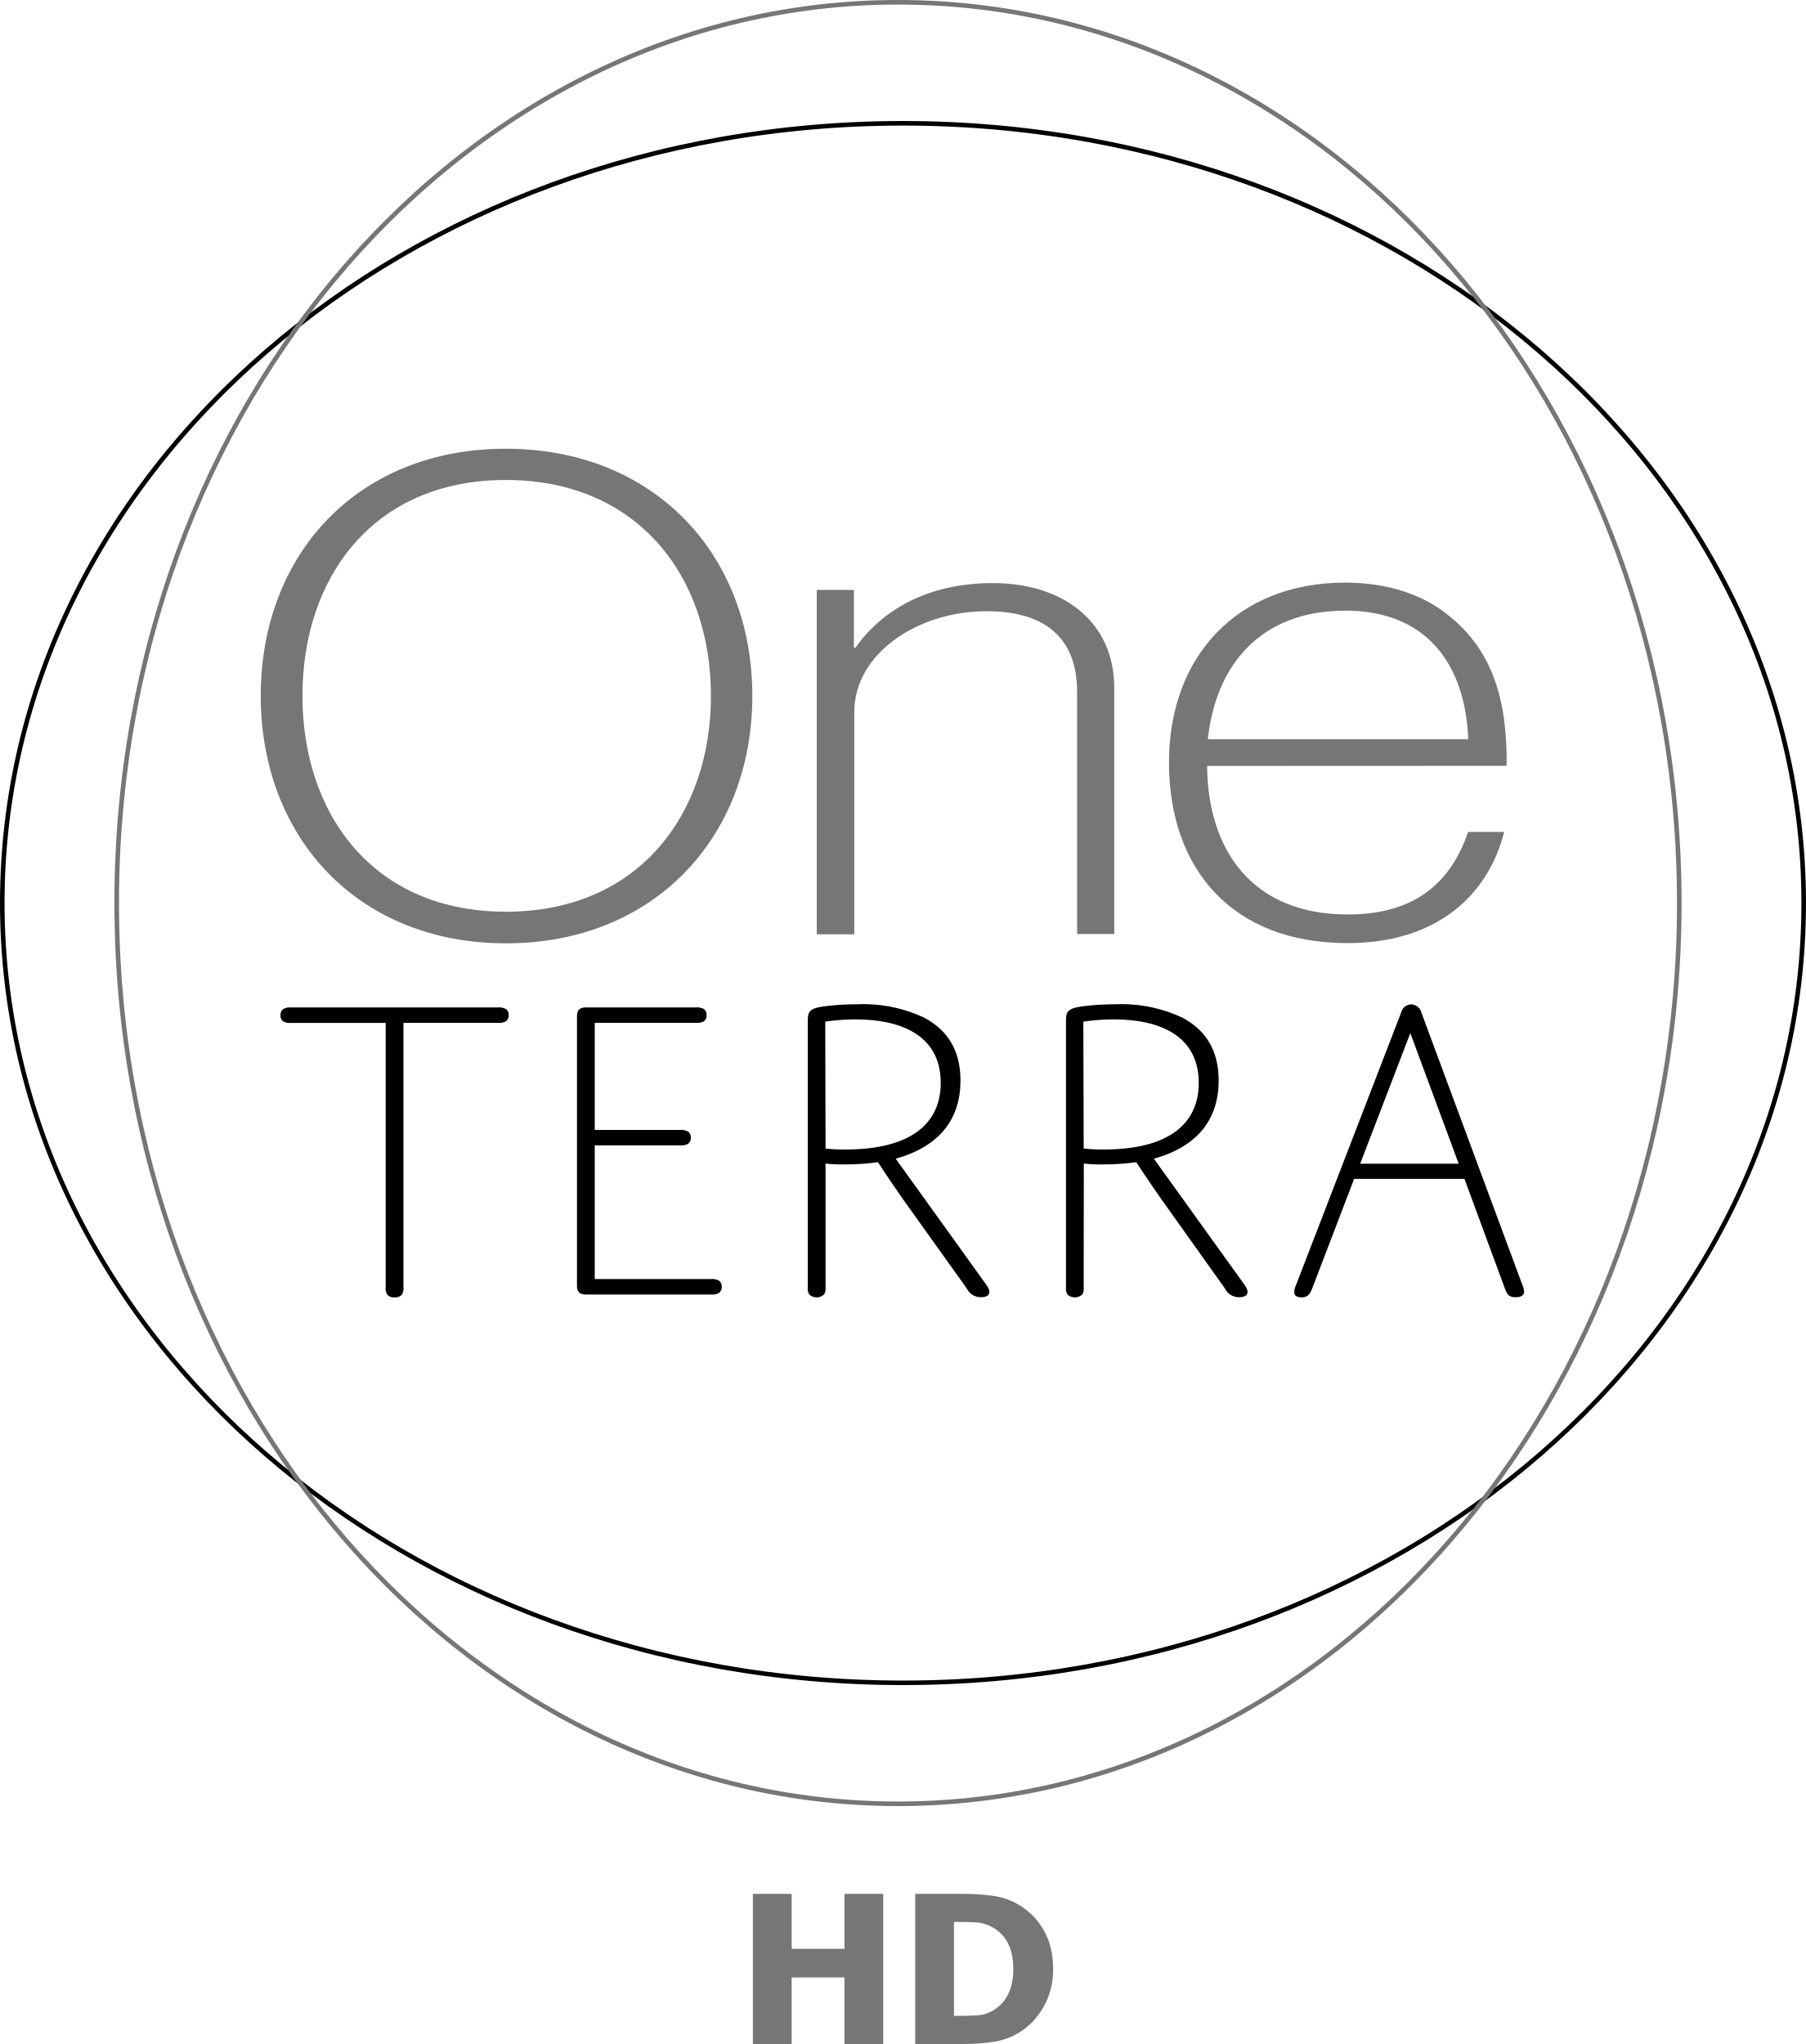
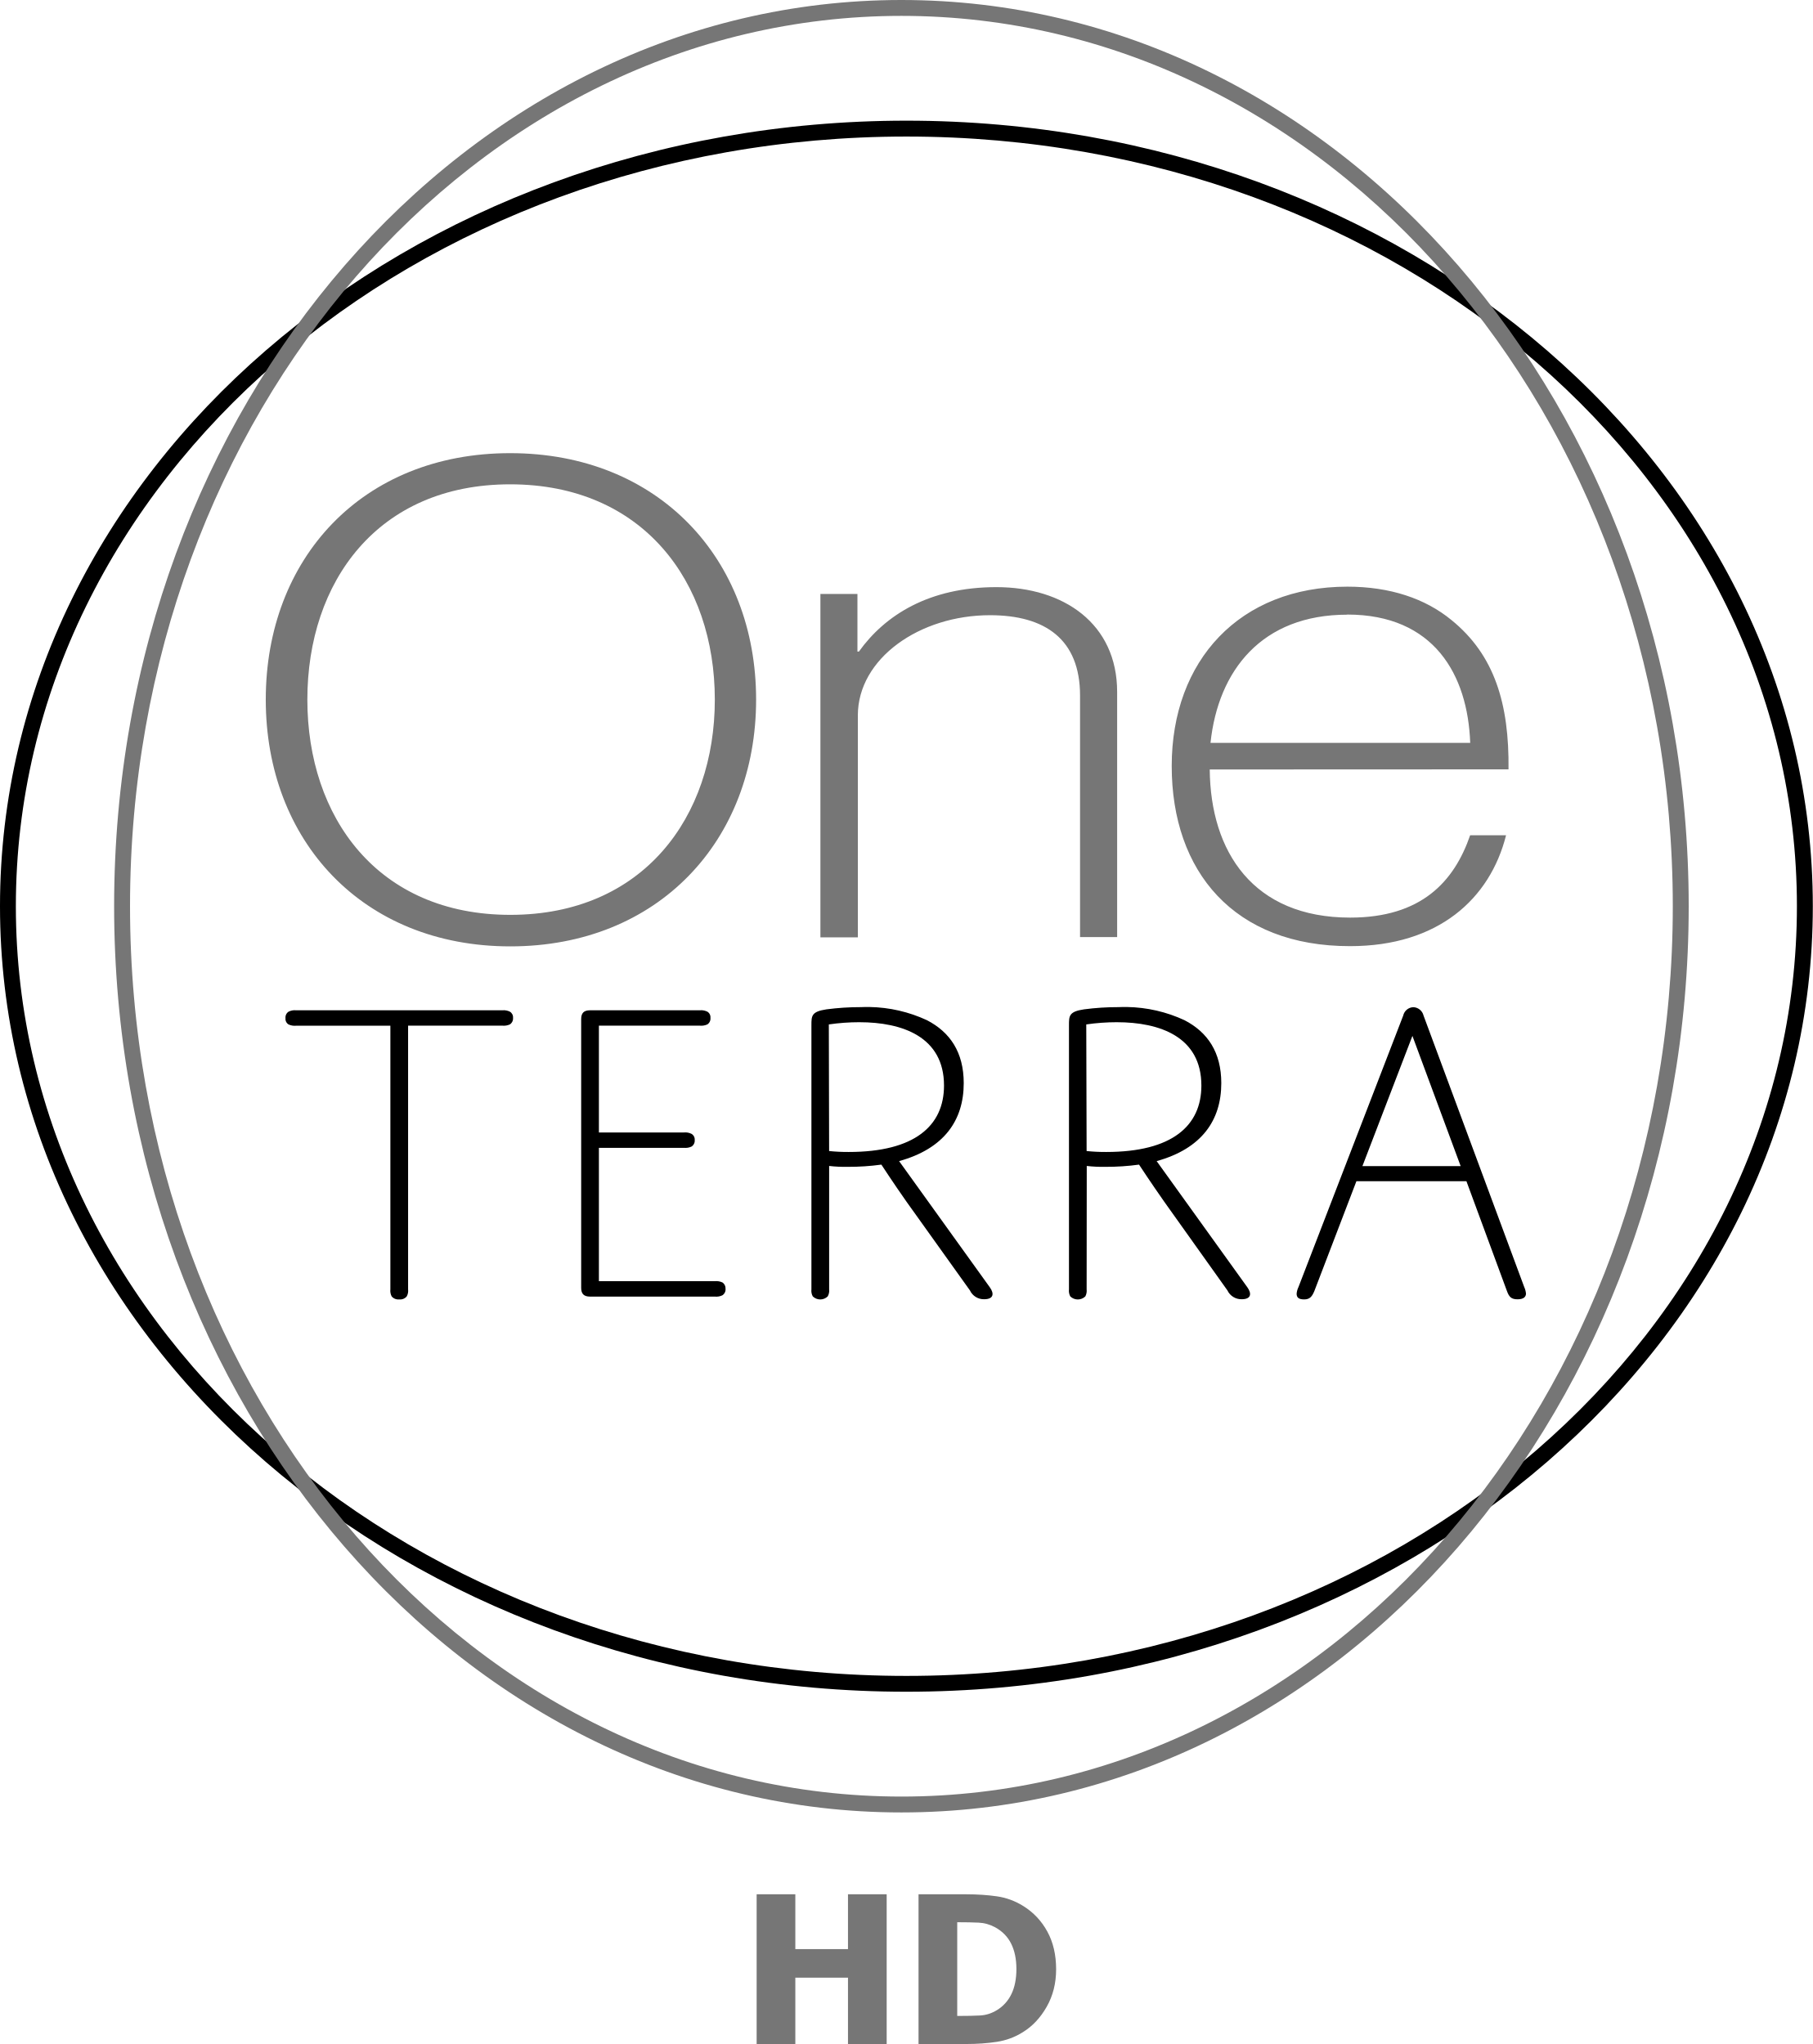
- <svg xmlns="http://www.w3.org/2000/svg" width="397.62" height="450" version="1.1">
-   <path d="m198.81 26.641c-109.76 2e-6 -198.81 77.047-198.81 172.17s89.054 172.17 198.81 172.17c109.76 0 198.81-77.047 198.81-172.17s-89.052-172.17-198.81-172.17zm0 1.005c109.29 0 197.8 76.669 197.8 171.17s-88.517 171.17-197.8 171.17c-109.29 0-197.81-76.669-197.81-171.17 5.1e-6 -94.496 88.519-171.17 197.81-171.17z" />
-   <path d="m197.71 0c-95.315-5.1271e-6 -172.52 89.053-172.52 198.81 0 109.76 77.203 198.81 172.52 198.81 95.315 0 172.52-89.051 172.52-198.81 0-109.76-77.205-198.81-172.52-198.81zm0 1.005c94.688 0 171.51 88.519 171.51 197.81 0 109.29-76.826 197.8-171.51 197.8-94.688 1e-5 -171.51-88.517-171.51-197.8 2e-6 -109.29 76.824-197.81 171.51-197.81z" fill="#767676" />
-   <path d="m111.35 98.792c-32.695 0-53.941 23.311-53.941 54.405s21.314 54.483 53.979 54.483c32.666 0 54.25-23.389 54.25-54.483s-21.595-54.405-54.289-54.405zm0 6.881c29.284 0 45.174 21.492 45.174 47.524 0 25.96-15.838 47.524-45.136 47.524-29.298 1e-5 -44.8-21.564-44.8-47.524s15.478-47.524 44.761-47.524zm184.79 22.594c-23.777 0-38.771 16.284-38.771 39.597s13.778 39.808 39.39 39.765c19.397 0 30.866-10.407 34.407-24.479h-7.927c-3.541 10.268-10.797 18.178-26.48 18.178-21.406 0-30.839-14.524-30.998-32.703l65.948-0.026c0.159-14.376-3.028-25.233-12.64-33-5.738-4.7-13.491-7.333-22.929-7.333zm-77.464 0.103c-14.844 0-24.571 6.158-30.353 14.228h-0.323v-12.717h-8.172v75.811h8.263v-48.983c0-12.611 13.656-22.142 29.165-22.142 12.141 0 19.882 5.286 19.882 17.752v53.308h8.185v-54.121c0-15.07-11.803-23.136-26.648-23.136zm77.425 6.055c19.209 0 26.616 13.343 27.151 28.326h-57.323c1.691-15.981 11.308-28.3 30.185-28.3z" fill="#767676" />
-   <path d="m190.68 221.07c-0.625-0.011-1.258-1e-3 -1.885 0.026-2.552-7e-3 -5.1 0.156-7.63 0.491-3.324 0.492-3.318 1.458-3.318 3.512v58.292c-0.066 0.54 0.034 1.087 0.297 1.562 0.917 0.906 2.388 0.906 3.305 0 0.263-0.476 0.376-1.022 0.31-1.562v-27.229c1.362 0.158 2.734 0.216 4.106 0.194 2.485 0.01 4.962-0.153 7.424-0.491 0 0 2.674 4.104 5.564 8.211l13.982 19.56c0.562 1.213 1.789 1.976 3.124 1.95 2.154 0 2.248-1.274 1.265-2.634l-20.024-27.861c9.93-2.748 14.266-8.995 14.266-17.21 0-6.841-3.035-11.26-8.108-13.892-3.981-1.853-8.302-2.845-12.678-2.918zm56.833 0c-0.626-0.011-1.258-2e-3 -1.885 0.026-2.547-6e-3 -5.092 0.157-7.617 0.491-3.324 0.492-3.318 1.458-3.318 3.512v58.292c-0.063 0.538 0.032 1.083 0.284 1.562 0.922 0.908 2.409 0.908 3.331 0 0.251-0.48 0.347-1.024 0.284-1.562l0.026-27.229c1.362 0.157 2.734 0.216 4.106 0.194 2.485 0.011 4.975-0.152 7.436-0.491 0 0 2.687 4.104 5.577 8.211l13.931 19.56c0.57 1.212 1.799 1.974 3.137 1.95 2.154 0 2.234-1.274 1.265-2.634l-20.024-27.861c9.93-2.748 14.266-8.995 14.266-17.21 0-6.841-3.035-11.26-8.108-13.892-3.985-1.855-8.311-2.846-12.691-2.918zm63.185 0.039c-1.081 0.033-1.997 0.803-2.233 1.859l-23.123 59.944c-0.218 0.454-0.36 0.944-0.4 1.446 0 0.795 0.394 1.265 1.665 1.265 1.272 0 1.755-0.675 2.246-1.846l9.283-24.246h24.285l8.934 24.22c0.491 1.374 1.004 1.846 2.363 1.846 1.359 0 1.846-0.571 1.846-1.265-0.048-0.501-0.177-0.989-0.387-1.446l-22.219-59.918c-0.247-1.056-1.176-1.823-2.259-1.859zm-247.02 0.671c-0.427 0.018-0.853 0.131-1.239 0.323-0.48 0.317-0.734 0.875-0.671 1.446-0.055 0.55 0.201 1.078 0.671 1.369 0.518 0.244 1.095 0.338 1.665 0.284h20.812v58.188c-0.063 0.538 0.033 1.083 0.284 1.562 0.406 0.49 1.033 0.736 1.665 0.671 0.633 0.07 1.262-0.177 1.665-0.671 0.263-0.476 0.363-1.022 0.297-1.562v-58.201h20.825c0.57 0.053 1.134-0.042 1.653-0.284 0.472-0.323 0.737-0.876 0.684-1.446 0.049-0.545-0.219-1.068-0.684-1.356-0.515-0.254-1.081-0.365-1.653-0.31h-45.549c-0.143-0.014-0.284-0.018-0.426-0.013zm89.974 0c-0.142-6e-3 -0.283-8.6e-4 -0.426 0.013h-24.233c-1.46 0-1.962 0.69-1.962 1.962v59.299c0 1.258 0.517 1.95 1.962 1.95h27.551c0.572 0.055 1.15-0.044 1.665-0.297 0.477-0.319 0.743-0.875 0.684-1.446 0.035-0.547-0.229-1.078-0.684-1.381-0.519-0.242-1.096-0.337-1.665-0.284h-25.602v-29.436h18.785c0.57 0.056 1.148-0.039 1.665-0.284 0.482-0.315 0.753-0.872 0.697-1.446 0.046-0.548-0.226-1.071-0.697-1.356-0.514-0.257-1.094-0.368-1.665-0.31h-18.785v-23.575h22.284c0.57 0.053 1.147-0.042 1.665-0.284 0.477-0.319 0.73-0.875 0.671-1.446 0.049-0.545-0.206-1.068-0.671-1.356-0.386-0.19-0.812-0.305-1.239-0.323zm34.781 2.646c9.482 0 18.682 3.222 18.682 13.982 0 8.88-6.463 14.666-21.019 14.666-1.448 0.011-2.897-0.061-4.338-0.207l-0.065-27.952c2.231-0.326 4.486-0.489 6.74-0.491zm56.833 0c9.482 0 18.656 3.222 18.656 13.982 0 8.88-6.438 14.666-20.993 14.666-1.448 0.011-2.897-0.061-4.338-0.207l-0.077-27.952c2.235-0.326 4.493-0.489 6.752-0.491zm65.237 3.021 10.651 28.752h-21.69z" />
-   <path d="m174.3 450v-14.65h11.622v14.65h8.54v-33.051h-8.54v12.097h-11.622v-12.097h-8.54v33.051zm37.835 0c2.344 0 4.555-0.159 6.633-0.477 2.078-0.318 4-1.032 5.765-2.142 2.116-1.302 3.866-3.171 5.252-5.605 1.385-2.434 2.078-5.19 2.078-8.268 0-3.196-0.647-5.975-1.941-8.335-1.294-2.36-3.06-4.236-5.297-5.627-1.827-1.139-3.783-1.857-5.868-2.153-2.085-0.296-4.323-0.444-6.713-0.444h-10.549v33.051zm-1.941-6.193h-0.16v-20.688h0.16c1.766 0 3.284 0.03 4.555 0.089 1.271 0.059 2.485 0.4 3.642 1.021 1.598 0.873 2.782 2.083 3.551 3.629 0.769 1.546 1.153 3.407 1.153 5.582s-0.365 4.018-1.096 5.527c-0.731 1.509-1.796 2.693-3.197 3.551-1.187 0.725-2.439 1.121-3.756 1.188-1.317 0.067-2.934 0.1-4.852 0.1z" fill="#767676" />
+ <svg xmlns="http://www.w3.org/2000/svg" width="399.01" height="450" version="1.1">
+   <path d="m199.51 26.566c-110.04 2e-6 -199.51 77.302-199.51 172.94 0 95.637 89.471 172.94 199.51 172.94 110.04 0 199.51-77.304 199.51-172.94 0-95.637-89.469-172.94-199.51-172.94zm0 3.496c108.4 0 196.01 75.988 196.01 169.45 0 93.461-87.609 169.45-196.01 169.45-108.4 0-196.02-75.989-196.02-169.45 4.9e-6 -93.456 87.61-169.45 196.02-169.45z" />
+   <path d="m198.41 0c-95.827-5.1417e-6 -173.29 89.468-173.29 199.51 0 110.04 77.458 199.51 173.29 199.51 95.827 0 173.29-89.466 173.29-199.51 0-110.04-77.462-199.51-173.29-199.51zm0 3.496c93.649-1e-7 169.79 87.612 169.79 196.02 0 108.4-76.144 196.01-169.79 196.01-93.649 1e-5 -169.79-87.61-169.79-196.01 2e-6 -108.4 76.14-196.02 169.79-196.02z" fill="#767676" />
+   <path d="m112.29 99.765c-32.604 0-53.792 23.246-53.792 54.254s21.255 54.332 53.829 54.332c32.576 0 54.1-23.324 54.1-54.332s-21.535-54.254-54.139-54.254zm0 6.862c29.203 0 45.049 21.432 45.049 47.392 0 25.888-15.794 47.392-45.011 47.392-29.217 1e-5 -44.676-21.504-44.676-47.392s15.435-47.392 44.637-47.392zm184.28 22.531c-23.711 0-38.664 16.239-38.664 39.487s13.74 39.698 39.281 39.655c19.343 0 30.78-10.378 34.312-24.411h-7.905c-3.531 10.24-10.767 18.128-26.407 18.128-21.347 0-30.754-14.484-30.912-32.612l65.765-0.026c0.159-14.336-3.019-25.163-12.605-32.909-5.722-4.687-13.454-7.313-22.865-7.313zm-77.249 0.103c-14.803 0-24.503 6.141-30.269 14.189h-0.322v-12.682h-8.15v75.601h8.24v-48.847c0-12.576 13.618-22.081 29.084-22.081 12.107 0 19.827 5.271 19.827 17.703v53.16h8.163v-53.971c0-15.028-11.77-23.072-26.574-23.072zm77.211 6.038c19.156 0 26.542 13.306 27.076 28.248h-57.164c1.686-15.937 11.277-28.222 30.101-28.222z" fill="#767676" />
+   <path d="m191.4 221.7c-0.623-0.011-1.255-1e-3 -1.88 0.026-2.545-7e-3 -5.086 0.156-7.609 0.489-3.315 0.49-3.309 1.454-3.309 3.502v58.131c-0.066 0.538 0.034 1.084 0.296 1.558 0.915 0.904 2.381 0.904 3.296 0 0.262-0.474 0.375-1.02 0.309-1.558v-27.154c1.359 0.157 2.727 0.216 4.094 0.193 2.478 0.01 4.948-0.153 7.403-0.489 0 0 2.666 4.093 5.549 8.188l13.943 19.506c0.56 1.209 1.784 1.97 3.116 1.944 2.148 0 2.242-1.271 1.262-2.627l-19.969-27.784c9.902-2.74 14.226-8.97 14.226-17.162 0-6.822-3.026-11.229-8.085-13.854-3.97-1.848-8.279-2.837-12.643-2.91zm56.676 0c-0.624-0.011-1.254-2e-3 -1.88 0.026-2.54-6e-3 -5.078 0.156-7.596 0.489-3.315 0.49-3.309 1.454-3.309 3.502v58.131c-0.063 0.536 0.032 1.079 0.283 1.558 0.92 0.905 2.402 0.905 3.322 0 0.251-0.478 0.346-1.022 0.283-1.558l0.026-27.154c1.359 0.156 2.727 0.215 4.094 0.193 2.478 0.011 4.961-0.152 7.416-0.489 0 0 2.679 4.093 5.562 8.188l13.892 19.506c0.568 1.209 1.794 1.969 3.129 1.944 2.148 0 2.227-1.271 1.262-2.627l-19.968-27.784c9.902-2.74 14.226-8.97 14.226-17.162 0-6.822-3.026-11.229-8.085-13.854-3.974-1.85-8.288-2.838-12.656-2.91zm63.01 0.039c-1.079 0.033-1.991 0.801-2.227 1.854l-23.059 59.778c-0.217 0.453-0.359 0.941-0.399 1.442 0 0.793 0.392 1.262 1.661 1.262 1.268 0 1.75-0.673 2.24-1.841l9.257-24.179h24.218l8.909 24.153c0.49 1.37 1.001 1.841 2.356 1.841 1.355 0 1.841-0.569 1.841-1.262-0.048-0.499-0.177-0.986-0.386-1.442l-22.157-59.752c-0.247-1.053-1.173-1.817-2.253-1.854zm-246.34 0.669c-0.426 0.018-0.851 0.131-1.236 0.322-0.478 0.316-0.732 0.872-0.669 1.442-0.055 0.549 0.2 1.075 0.669 1.365 0.517 0.243 1.093 0.337 1.661 0.283h20.754v58.027c-0.063 0.536 0.033 1.079 0.283 1.558 0.405 0.488 1.03 0.734 1.661 0.669 0.632 0.07 1.259-0.177 1.661-0.669 0.263-0.474 0.362-1.02 0.296-1.558v-58.04h20.767c0.568 0.053 1.131-0.042 1.648-0.283 0.471-0.322 0.735-0.874 0.682-1.442 0.049-0.544-0.218-1.065-0.682-1.352-0.514-0.253-1.078-0.364-1.648-0.309h-45.423c-0.143-0.014-0.283-0.018-0.425-0.013zm89.725 0c-0.142-6e-3 -0.282-8.6e-4 -0.425 0.013h-24.166c-1.456 0-1.957 0.688-1.957 1.957v59.135c0 1.255 0.516 1.944 1.957 1.944h27.475c0.57 0.055 1.147-0.043 1.661-0.296 0.476-0.318 0.741-0.873 0.682-1.442 0.035-0.545-0.228-1.075-0.682-1.378-0.517-0.242-1.093-0.336-1.661-0.283h-25.531v-29.354h18.733c0.568 0.055 1.145-0.039 1.661-0.283 0.481-0.314 0.751-0.87 0.695-1.442 0.046-0.547-0.226-1.068-0.695-1.352-0.513-0.256-1.091-0.367-1.661-0.309h-18.733v-23.51h22.222c0.568 0.053 1.144-0.042 1.661-0.283 0.476-0.318 0.728-0.873 0.669-1.442 0.049-0.544-0.205-1.065-0.669-1.352-0.385-0.19-0.81-0.304-1.236-0.322zm34.685 2.639c9.456 0 18.63 3.213 18.63 13.943 0 8.855-6.446 14.625-20.961 14.625-1.444 0.011-2.889-0.061-4.326-0.206l-0.065-27.875c2.224-0.325 4.473-0.488 6.721-0.489zm56.676 0c9.455 0 18.604 3.213 18.604 13.943 0 8.855-6.42 14.625-20.935 14.625-1.444 0.011-2.889-0.061-4.326-0.206l-0.077-27.875c2.229-0.325 4.481-0.487 6.734-0.489zm65.056 3.013 10.621 28.672h-21.63z" />
+   <path d="m175.06 450v-14.609h11.59v14.609h8.516v-32.959h-8.516v12.063h-11.59v-12.063h-8.516v32.959zm37.73 0c2.338 0 4.543-0.159 6.615-0.476 2.072-0.317 3.989-1.029 5.749-2.136 2.11-1.299 3.856-3.162 5.237-5.589 1.381-2.428 2.072-5.176 2.072-8.245 0-3.188-0.645-5.958-1.935-8.312-1.29-2.354-3.051-4.224-5.283-5.611-1.822-1.136-3.772-1.852-5.852-2.147-2.08-0.295-4.311-0.443-6.694-0.443h-10.52v32.959zm-1.935-6.176h-0.159v-20.631h0.159c1.761 0 3.275 0.03 4.543 0.089 1.268 0.059 2.478 0.398 3.632 1.018 1.594 0.871 2.774 2.077 3.541 3.619 0.767 1.542 1.15 3.398 1.15 5.567s-0.364 4.006-1.093 5.512c-0.729 1.505-1.791 2.686-3.188 3.542-1.184 0.723-2.433 1.118-3.746 1.184-1.313 0.066-2.926 0.1-4.839 0.1z" fill="#767676" />
</svg>
